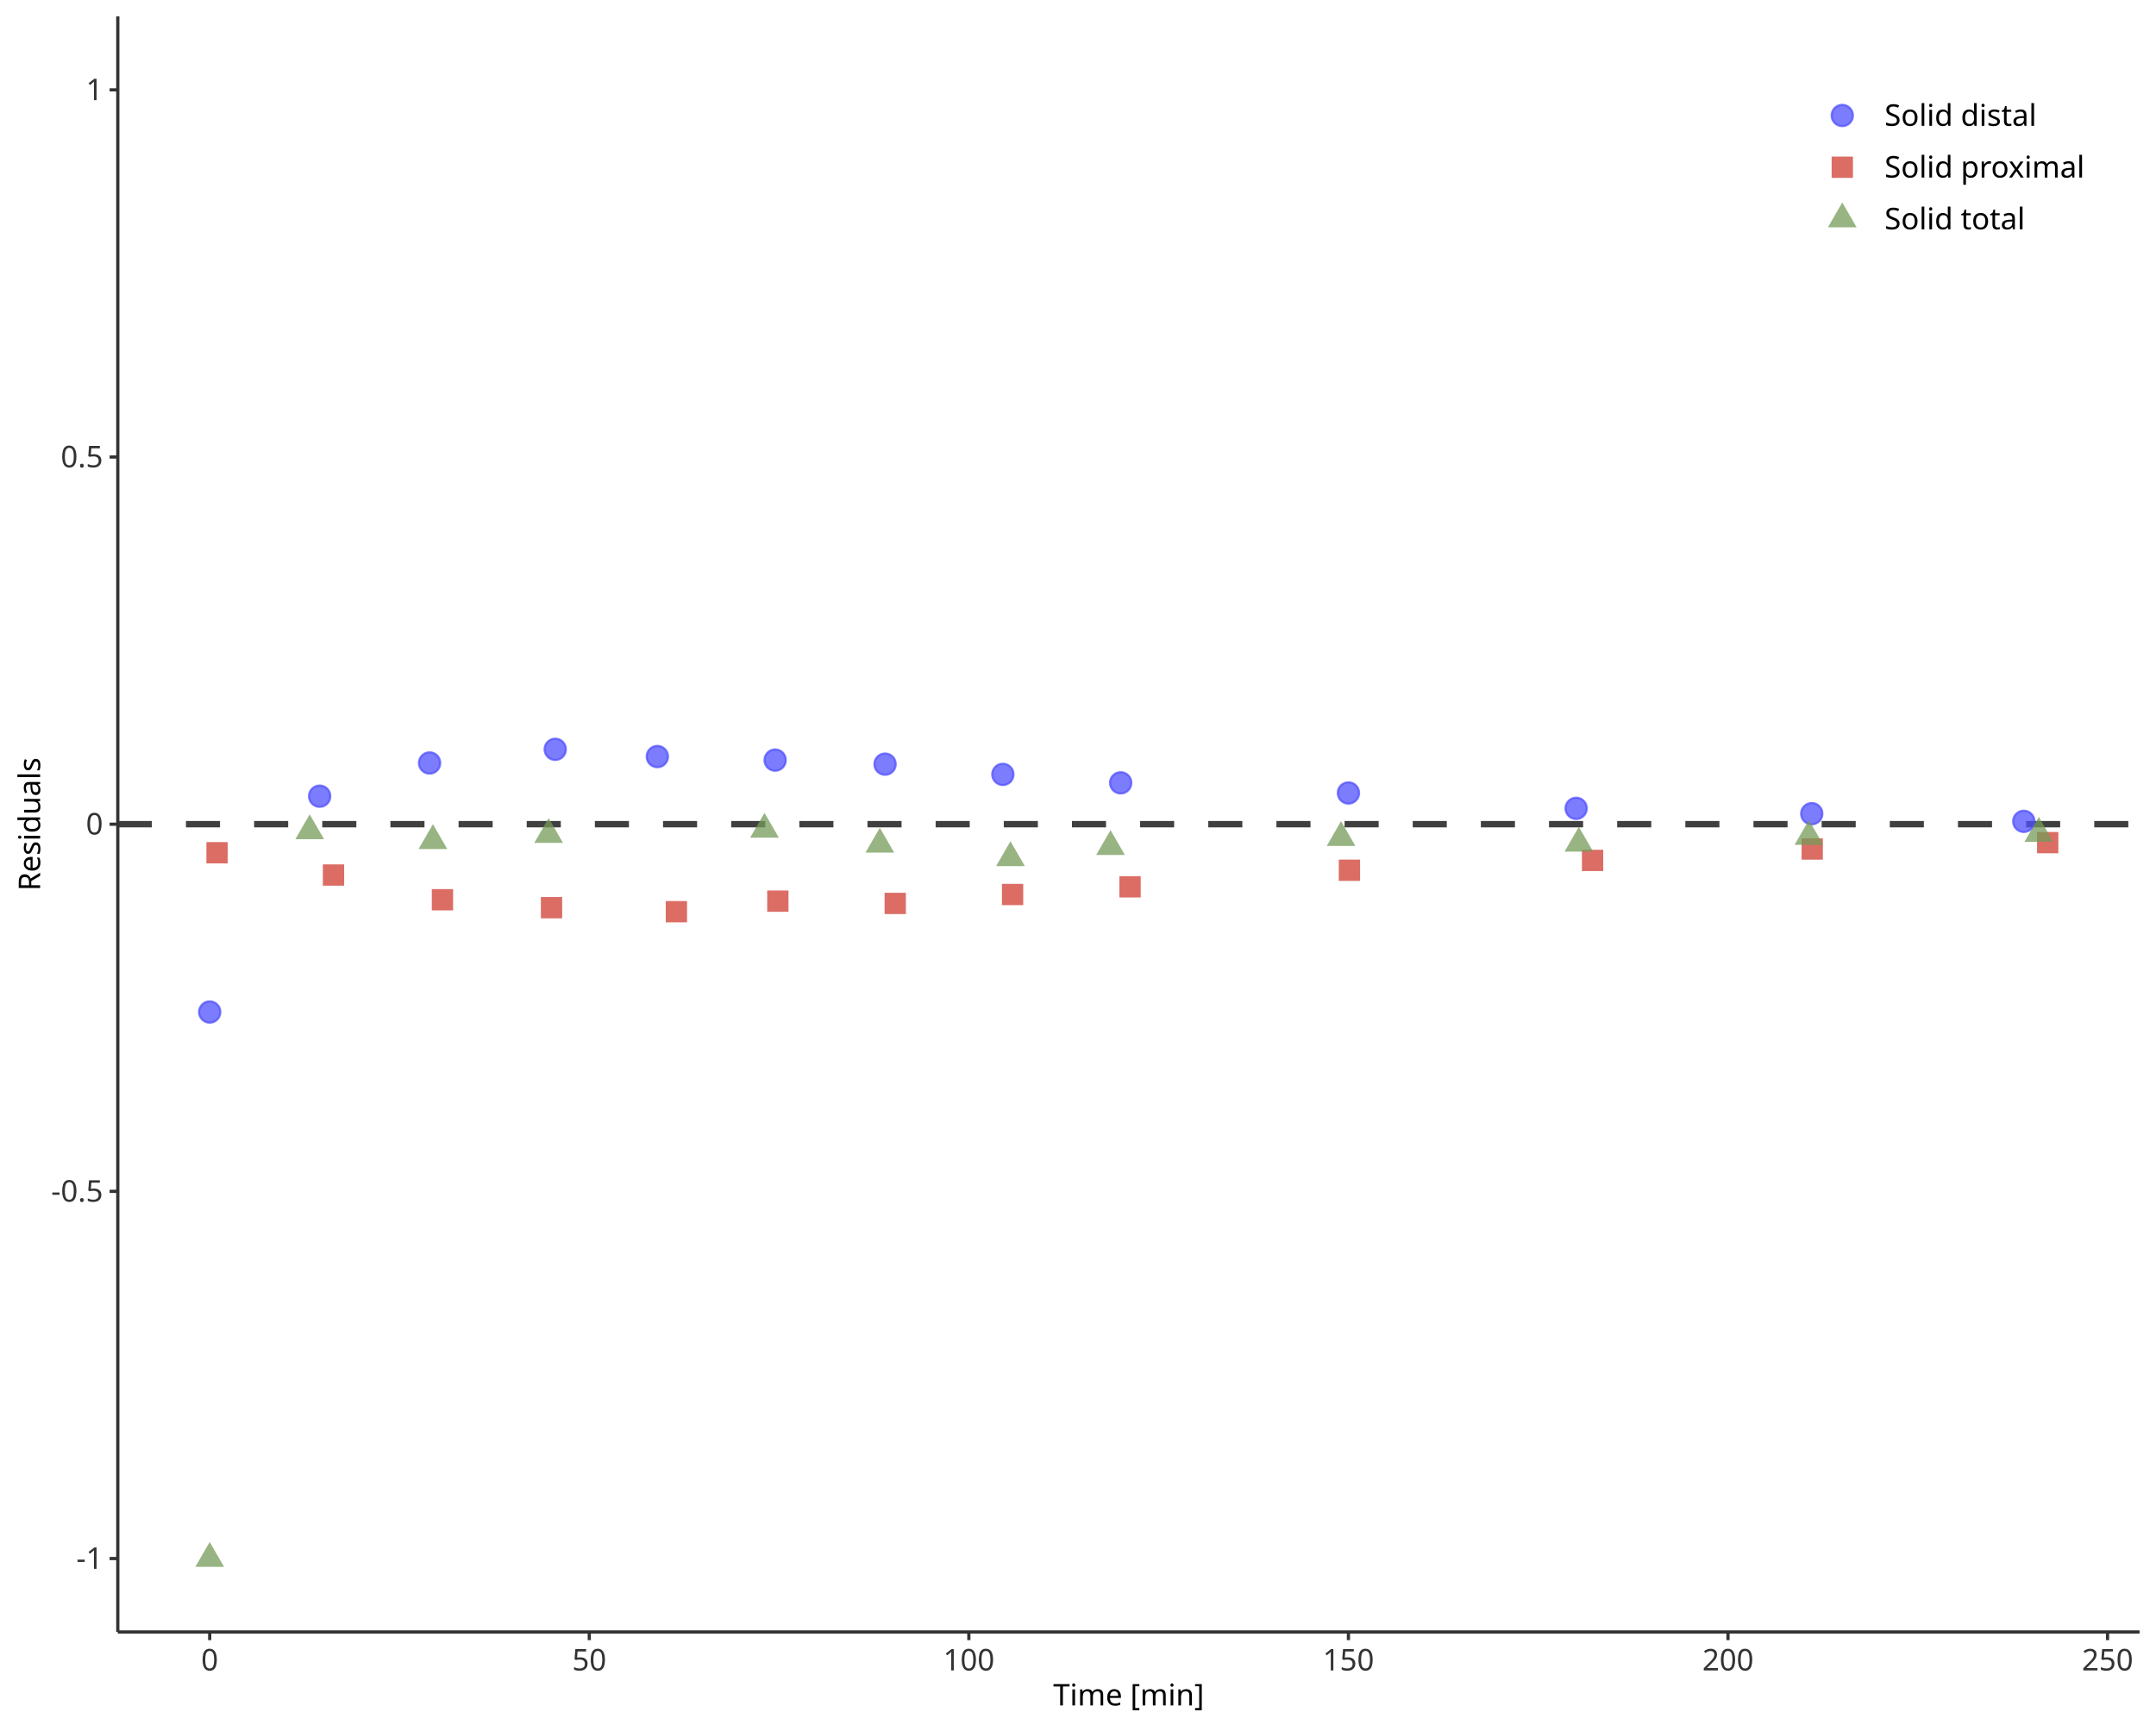
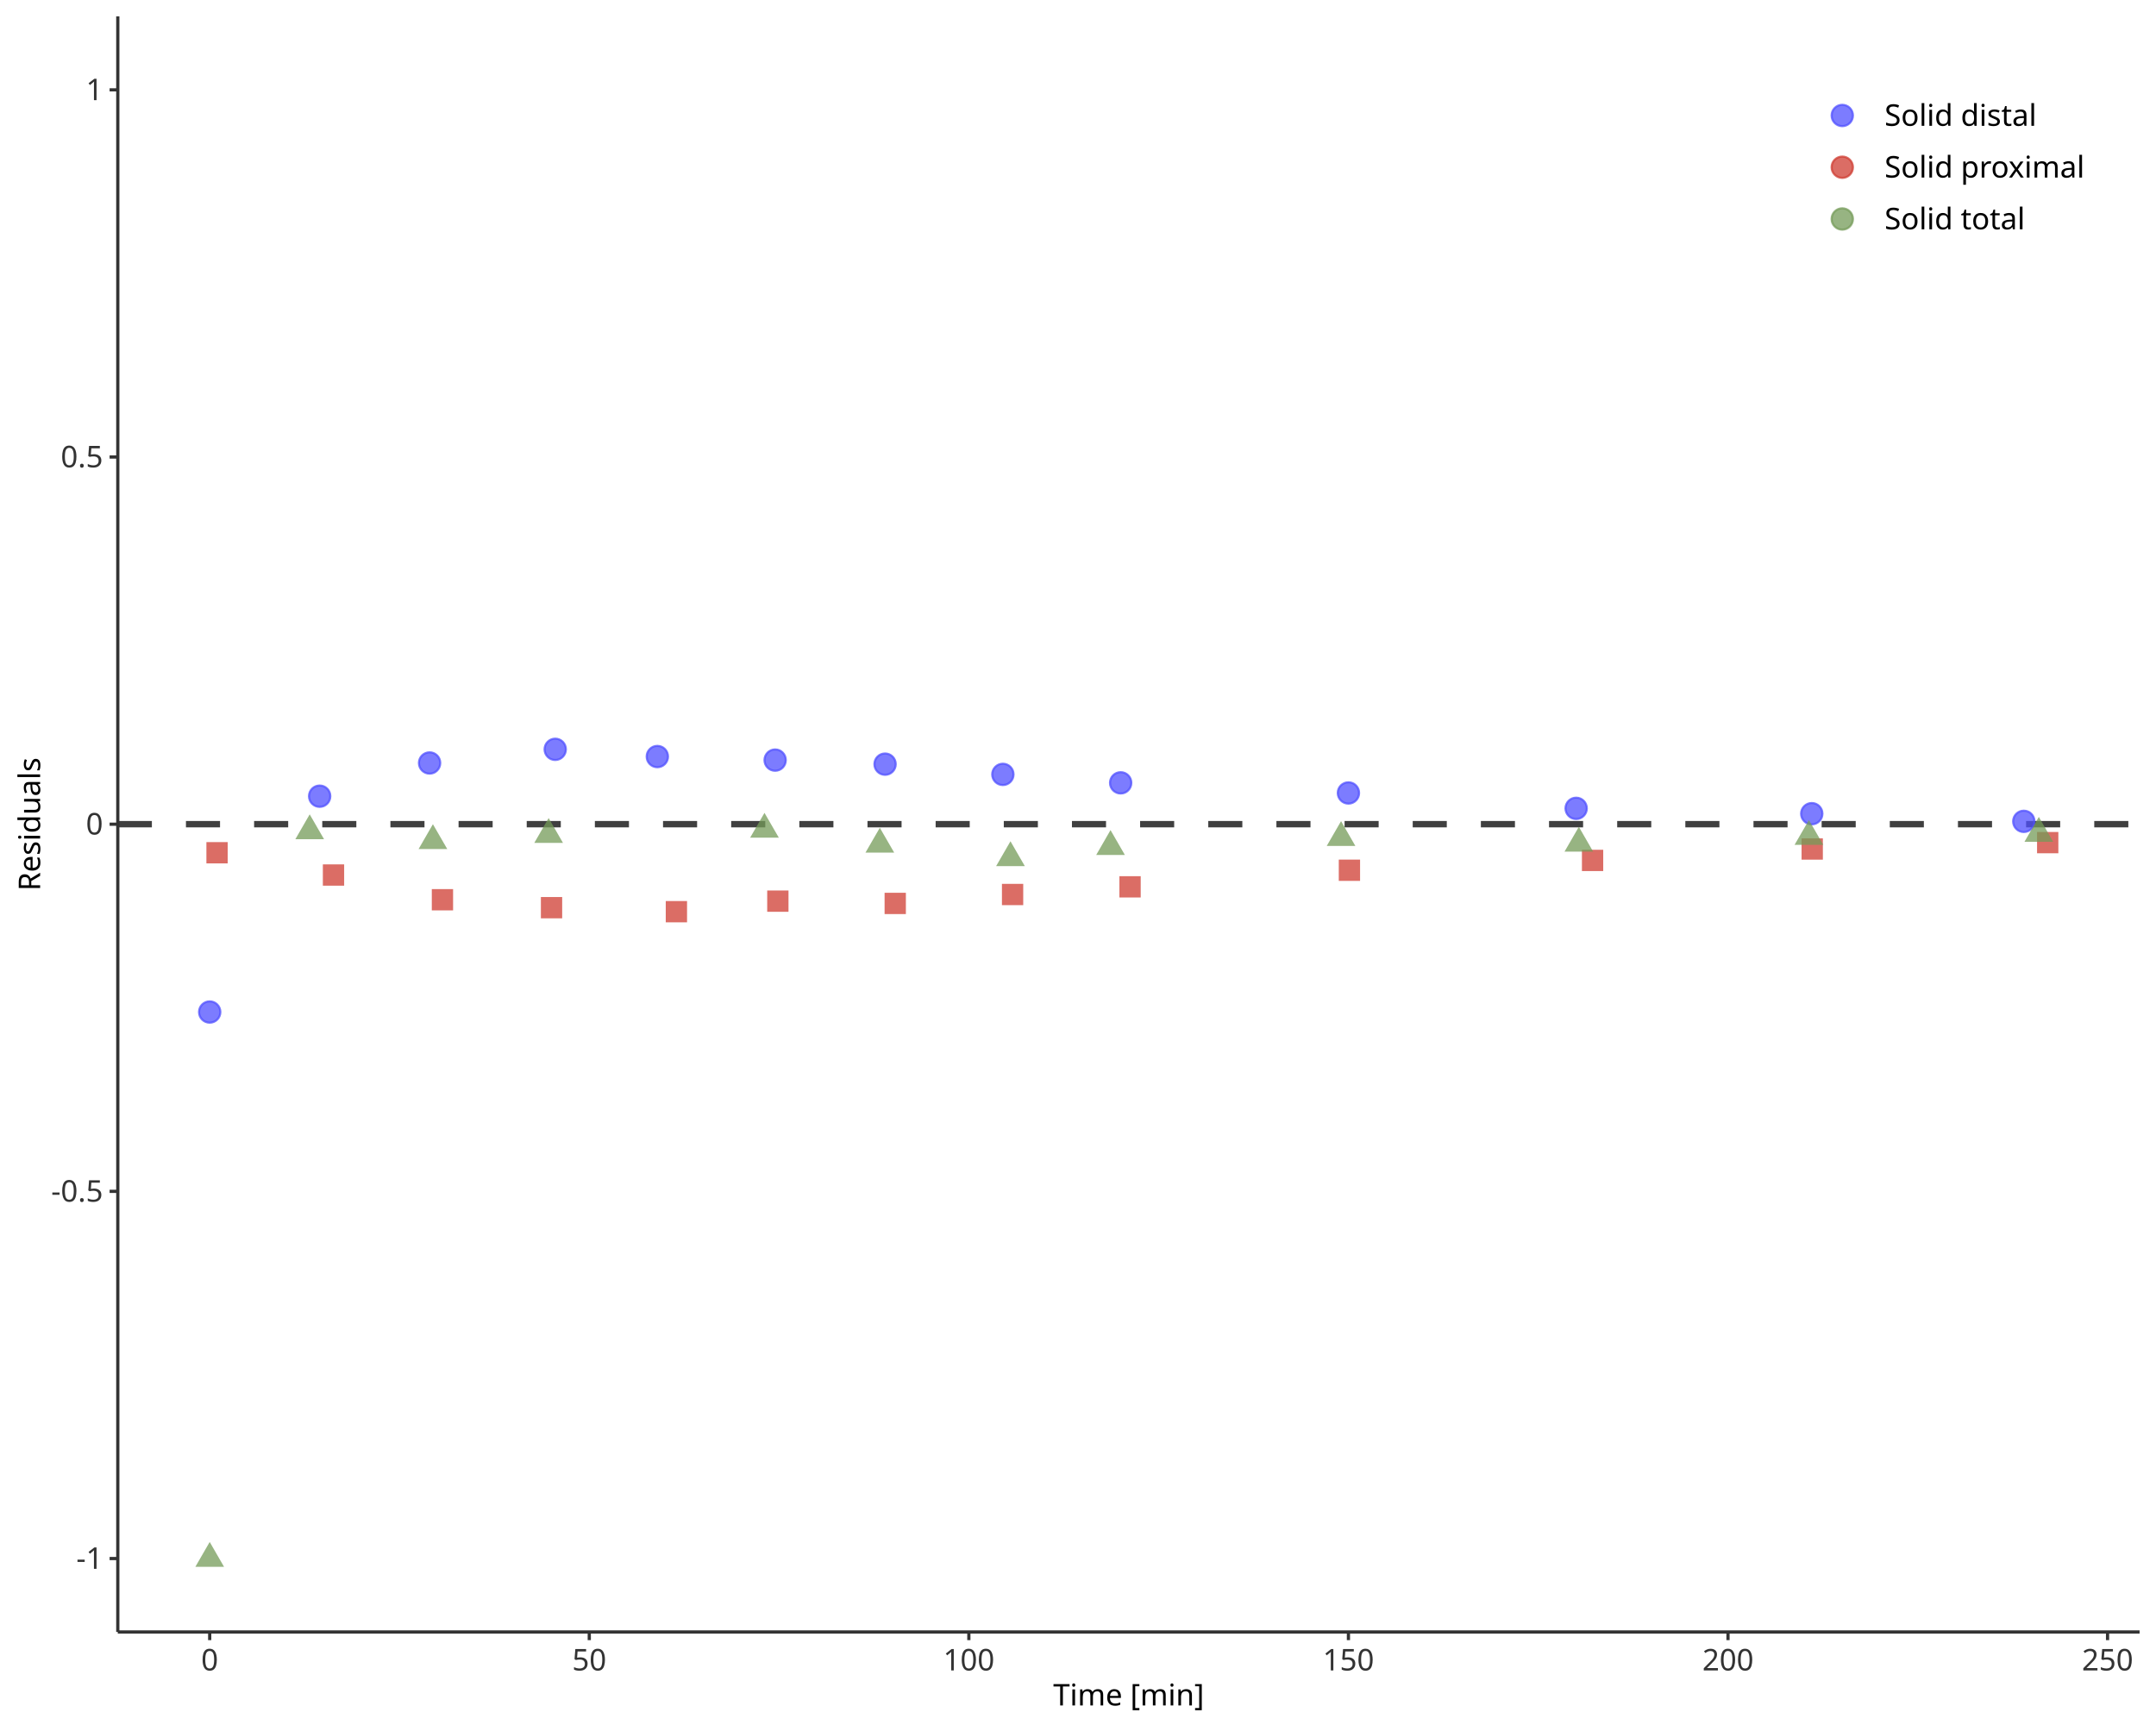
<svg xmlns="http://www.w3.org/2000/svg" class="svglite" data-engine-version="2.0" width="720.00pt" height="576.00pt" viewBox="0 0 720.00 576.00">
  <defs>
    <style type="text/css">
    .svglite line, .svglite polyline, .svglite polygon, .svglite path, .svglite rect, .svglite circle {
      fill: none;
      stroke: #000000;
      stroke-linecap: round;
      stroke-linejoin: round;
      stroke-miterlimit: 10.00;
    }
  </style>
  </defs>
  <rect width="100%" height="100%" style="stroke: none; fill: #FFFFFF;" />
  <defs>
    <clipPath id="cpMC4wMHw3MjAuMDB8MC4wMHw1NzYuMDA=">
      <rect x="0.00" y="0.00" width="720.00" height="576.00" />
    </clipPath>
  </defs>
  <g clip-path="url(#cpMC4wMHw3MjAuMDB8MC4wMHw1NzYuMDA=)">
    <rect x="0.00" y="0.00" width="720.00" height="576.00" style="stroke-width: 1.07; stroke: none; fill: #FFFFFF;" />
  </g>
  <defs>
    <clipPath id="cpMzkuMzR8NzE0LjUyfDUuNDh8NTQ0Ljkz">
      <rect x="39.34" y="5.48" width="675.18" height="539.45" />
    </clipPath>
  </defs>
  <g clip-path="url(#cpMzkuMzR8NzE0LjUyfDUuNDh8NTQ0Ljkz)">
    <rect x="39.34" y="5.48" width="675.18" height="539.45" style="stroke-width: 1.07; stroke: none; fill: #FFFFFF;" />
  </g>
  <g clip-path="url(#cpMC4wMHw3MjAuMDB8MC4wMHw1NzYuMDA=)">
</g>
  <g clip-path="url(#cpMzkuMzR8NzE0LjUyfDUuNDh8NTQ0Ljkz)">
</g>
  <g clip-path="url(#cpMC4wMHw3MjAuMDB8MC4wMHw1NzYuMDA=)">
</g>
  <g clip-path="url(#cpMzkuMzR8NzE0LjUyfDUuNDh8NTQ0Ljkz)">
</g>
  <g clip-path="url(#cpMC4wMHw3MjAuMDB8MC4wMHw1NzYuMDA=)">
</g>
  <g clip-path="url(#cpMzkuMzR8NzE0LjUyfDUuNDh8NTQ0Ljkz)">
</g>
  <g clip-path="url(#cpMC4wMHw3MjAuMDB8MC4wMHw1NzYuMDA=)">
</g>
  <g clip-path="url(#cpMzkuMzR8NzE0LjUyfDUuNDh8NTQ0Ljkz)">
</g>
  <g clip-path="url(#cpMC4wMHw3MjAuMDB8MC4wMHw1NzYuMDA=)">
</g>
  <g clip-path="url(#cpMzkuMzR8NzE0LjUyfDUuNDh8NTQ0Ljkz)">
</g>
  <g clip-path="url(#cpMC4wMHw3MjAuMDB8MC4wMHw1NzYuMDA=)">
</g>
  <g clip-path="url(#cpMzkuMzR8NzE0LjUyfDUuNDh8NTQ0Ljkz)">
</g>
  <g clip-path="url(#cpMC4wMHw3MjAuMDB8MC4wMHw1NzYuMDA=)">
</g>
  <g clip-path="url(#cpMzkuMzR8NzE0LjUyfDUuNDh8NTQ0Ljkz)">
</g>
  <g clip-path="url(#cpMC4wMHw3MjAuMDB8MC4wMHw1NzYuMDA=)">
</g>
  <g clip-path="url(#cpMzkuMzR8NzE0LjUyfDUuNDh8NTQ0Ljkz)">
</g>
  <g clip-path="url(#cpMC4wMHw3MjAuMDB8MC4wMHw1NzYuMDA=)">
</g>
  <g clip-path="url(#cpMzkuMzR8NzE0LjUyfDUuNDh8NTQ0Ljkz)">
</g>
  <g clip-path="url(#cpMC4wMHw3MjAuMDB8MC4wMHw1NzYuMDA=)">
</g>
  <g clip-path="url(#cpMzkuMzR8NzE0LjUyfDUuNDh8NTQ0Ljkz)">
</g>
  <g clip-path="url(#cpMC4wMHw3MjAuMDB8MC4wMHw1NzYuMDA=)">
</g>
  <g clip-path="url(#cpMzkuMzR8NzE0LjUyfDUuNDh8NTQ0Ljkz)">
</g>
  <g clip-path="url(#cpMC4wMHw3MjAuMDB8MC4wMHw1NzYuMDA=)">
</g>
  <g clip-path="url(#cpMzkuMzR8NzE0LjUyfDUuNDh8NTQ0Ljkz)">
</g>
  <g clip-path="url(#cpMC4wMHw3MjAuMDB8MC4wMHw1NzYuMDA=)">
</g>
  <g clip-path="url(#cpMzkuMzR8NzE0LjUyfDUuNDh8NTQ0Ljkz)">
</g>
  <g clip-path="url(#cpMC4wMHw3MjAuMDB8MC4wMHw1NzYuMDA=)">
</g>
  <g clip-path="url(#cpMzkuMzR8NzE0LjUyfDUuNDh8NTQ0Ljkz)">
</g>
  <g clip-path="url(#cpMC4wMHw3MjAuMDB8MC4wMHw1NzYuMDA=)">
</g>
  <g clip-path="url(#cpMzkuMzR8NzE0LjUyfDUuNDh8NTQ0Ljkz)">
</g>
  <g clip-path="url(#cpMC4wMHw3MjAuMDB8MC4wMHw1NzYuMDA=)">
</g>
  <g clip-path="url(#cpMzkuMzR8NzE0LjUyfDUuNDh8NTQ0Ljkz)">
    <line x1="39.34" y1="275.21" x2="714.52" y2="275.21" style="stroke-width: 2.13; stroke: #000000; stroke-opacity: 0.75; stroke-dasharray: 11.38,11.38; stroke-linecap: butt;" />
    <circle cx="70.03" cy="337.93" r="3.56" style="stroke-width: 0.71; stroke: #5050FF; stroke-opacity: 0.75; fill: #5050FF; fill-opacity: 0.75;" />
    <circle cx="106.75" cy="265.86" r="3.56" style="stroke-width: 0.71; stroke: #5050FF; stroke-opacity: 0.75; fill: #5050FF; fill-opacity: 0.75;" />
    <circle cx="143.46" cy="254.77" r="3.56" style="stroke-width: 0.71; stroke: #5050FF; stroke-opacity: 0.75; fill: #5050FF; fill-opacity: 0.75;" />
    <circle cx="185.42" cy="250.21" r="3.56" style="stroke-width: 0.71; stroke: #5050FF; stroke-opacity: 0.75; fill: #5050FF; fill-opacity: 0.75;" />
    <circle cx="219.52" cy="252.62" r="3.56" style="stroke-width: 0.71; stroke: #5050FF; stroke-opacity: 0.75; fill: #5050FF; fill-opacity: 0.75;" />
    <circle cx="258.86" cy="253.81" r="3.56" style="stroke-width: 0.71; stroke: #5050FF; stroke-opacity: 0.75; fill: #5050FF; fill-opacity: 0.75;" />
    <circle cx="295.57" cy="255.16" r="3.56" style="stroke-width: 0.71; stroke: #5050FF; stroke-opacity: 0.75; fill: #5050FF; fill-opacity: 0.75;" />
    <circle cx="334.91" cy="258.58" r="3.56" style="stroke-width: 0.71; stroke: #5050FF; stroke-opacity: 0.75; fill: #5050FF; fill-opacity: 0.75;" />
    <circle cx="374.25" cy="261.40" r="3.56" style="stroke-width: 0.71; stroke: #5050FF; stroke-opacity: 0.75; fill: #5050FF; fill-opacity: 0.75;" />
    <circle cx="450.31" cy="264.78" r="3.56" style="stroke-width: 0.71; stroke: #5050FF; stroke-opacity: 0.75; fill: #5050FF; fill-opacity: 0.75;" />
    <circle cx="526.36" cy="269.92" r="3.56" style="stroke-width: 0.71; stroke: #5050FF; stroke-opacity: 0.75; fill: #5050FF; fill-opacity: 0.75;" />
    <circle cx="605.04" cy="271.70" r="3.56" style="stroke-width: 0.71; stroke: #5050FF; stroke-opacity: 0.75; fill: #5050FF; fill-opacity: 0.75;" />
    <circle cx="675.85" cy="274.26" r="3.56" style="stroke-width: 0.71; stroke: #5050FF; stroke-opacity: 0.75; fill: #5050FF; fill-opacity: 0.75;" />
    <polygon points="68.93,288.30 76.04,288.30 76.04,281.19 68.93,281.19 " style="stroke-width: 0.71; stroke: none; fill: #CE3D32; fill-opacity: 0.75;" />
    <polygon points="107.82,295.74 114.93,295.74 114.93,288.63 107.82,288.63 " style="stroke-width: 0.71; stroke: none; fill: #CE3D32; fill-opacity: 0.75;" />
    <polygon points="144.20,303.99 151.31,303.99 151.31,296.88 144.20,296.88 " style="stroke-width: 0.71; stroke: none; fill: #CE3D32; fill-opacity: 0.75;" />
    <polygon points="180.63,306.64 187.74,306.64 187.74,299.53 180.63,299.53 " style="stroke-width: 0.71; stroke: none; fill: #CE3D32; fill-opacity: 0.75;" />
    <polygon points="222.33,307.98 229.44,307.98 229.44,300.87 222.33,300.87 " style="stroke-width: 0.71; stroke: none; fill: #CE3D32; fill-opacity: 0.75;" />
    <polygon points="256.21,304.46 263.32,304.46 263.32,297.35 256.21,297.35 " style="stroke-width: 0.71; stroke: none; fill: #CE3D32; fill-opacity: 0.75;" />
    <polygon points="295.41,305.22 302.52,305.22 302.52,298.11 295.41,298.11 " style="stroke-width: 0.71; stroke: none; fill: #CE3D32; fill-opacity: 0.75;" />
    <polygon points="334.60,302.24 341.71,302.24 341.71,295.13 334.60,295.13 " style="stroke-width: 0.71; stroke: none; fill: #CE3D32; fill-opacity: 0.75;" />
    <polygon points="373.83,299.68 380.94,299.68 380.94,292.57 373.83,292.57 " style="stroke-width: 0.71; stroke: none; fill: #CE3D32; fill-opacity: 0.75;" />
    <polygon points="447.09,294.14 454.20,294.14 454.20,287.03 447.09,287.03 " style="stroke-width: 0.71; stroke: none; fill: #CE3D32; fill-opacity: 0.75;" />
    <polygon points="528.29,290.86 535.40,290.86 535.40,283.75 528.29,283.75 " style="stroke-width: 0.71; stroke: none; fill: #CE3D32; fill-opacity: 0.75;" />
    <polygon points="601.64,287.05 608.75,287.05 608.75,279.94 601.64,279.94 " style="stroke-width: 0.71; stroke: none; fill: #CE3D32; fill-opacity: 0.75;" />
    <polygon points="680.28,284.92 687.39,284.92 687.39,277.81 680.28,277.81 " style="stroke-width: 0.71; stroke: none; fill: #CE3D32; fill-opacity: 0.75;" />
    <polygon points="70.03,514.88 74.82,523.18 65.24,523.18 " style="stroke-width: 0.71; stroke: none; fill: #749B58; fill-opacity: 0.75;" />
    <polygon points="103.42,271.92 108.21,280.22 98.64,280.22 " style="stroke-width: 0.71; stroke: none; fill: #749B58; fill-opacity: 0.75;" />
    <polygon points="144.57,275.21 149.36,283.50 139.79,283.50 " style="stroke-width: 0.71; stroke: none; fill: #749B58; fill-opacity: 0.75;" />
    <polygon points="183.22,273.16 188.01,281.45 178.43,281.45 " style="stroke-width: 0.71; stroke: none; fill: #749B58; fill-opacity: 0.75;" />
    <polygon points="255.30,271.42 260.09,279.71 250.51,279.71 " style="stroke-width: 0.71; stroke: none; fill: #749B58; fill-opacity: 0.75;" />
    <polygon points="293.82,276.40 298.61,284.69 289.03,284.69 " style="stroke-width: 0.71; stroke: none; fill: #749B58; fill-opacity: 0.75;" />
    <polygon points="337.45,280.91 342.24,289.20 332.66,289.20 " style="stroke-width: 0.71; stroke: none; fill: #749B58; fill-opacity: 0.75;" />
    <polygon points="370.86,277.18 375.65,285.48 366.08,285.48 " style="stroke-width: 0.71; stroke: none; fill: #749B58; fill-opacity: 0.75;" />
    <polygon points="447.85,274.18 452.63,282.48 443.06,282.48 " style="stroke-width: 0.71; stroke: none; fill: #749B58; fill-opacity: 0.75;" />
    <polygon points="527.26,276.09 532.04,284.38 522.47,284.38 " style="stroke-width: 0.71; stroke: none; fill: #749B58; fill-opacity: 0.75;" />
    <polygon points="604.09,273.81 608.88,282.10 599.30,282.10 " style="stroke-width: 0.71; stroke: none; fill: #749B58; fill-opacity: 0.75;" />
    <polygon points="680.87,272.78 685.66,281.08 676.08,281.08 " style="stroke-width: 0.71; stroke: none; fill: #749B58; fill-opacity: 0.75;" />
  </g>
  <g clip-path="url(#cpMC4wMHw3MjAuMDB8MC4wMHw1NzYuMDA=)">
    <polyline points="39.34,544.93 39.34,5.48 " style="stroke-width: 1.07; stroke: #333333; stroke-linecap: butt;" />
    <text x="34.41" y="523.85" text-anchor="end" style="font-size: 10.00px; fill: #333333; font-family: sans;" textLength="8.89px" lengthAdjust="spacingAndGlyphs">-1</text>
    <text x="34.41" y="401.25" text-anchor="end" style="font-size: 10.00px; fill: #333333; font-family: sans;" textLength="17.23px" lengthAdjust="spacingAndGlyphs">-0.5</text>
    <text x="34.41" y="278.65" text-anchor="end" style="font-size: 10.00px; fill: #333333; font-family: sans;" textLength="5.56px" lengthAdjust="spacingAndGlyphs">0</text>
    <text x="34.41" y="156.04" text-anchor="end" style="font-size: 10.00px; fill: #333333; font-family: sans;" textLength="13.90px" lengthAdjust="spacingAndGlyphs">0.5</text>
    <text x="34.41" y="33.44" text-anchor="end" style="font-size: 10.00px; fill: #333333; font-family: sans;" textLength="5.56px" lengthAdjust="spacingAndGlyphs">1</text>
    <polyline points="36.60,520.41 39.34,520.41 " style="stroke-width: 1.07; stroke: #333333; stroke-linecap: butt;" />
    <polyline points="36.60,397.81 39.34,397.81 " style="stroke-width: 1.07; stroke: #333333; stroke-linecap: butt;" />
    <polyline points="36.60,275.21 39.34,275.21 " style="stroke-width: 1.07; stroke: #333333; stroke-linecap: butt;" />
    <polyline points="36.60,152.60 39.34,152.60 " style="stroke-width: 1.07; stroke: #333333; stroke-linecap: butt;" />
    <polyline points="36.60,30.00 39.34,30.00 " style="stroke-width: 1.07; stroke: #333333; stroke-linecap: butt;" />
    <polyline points="39.34,544.93 714.52,544.93 " style="stroke-width: 1.07; stroke: #333333; stroke-linecap: butt;" />
    <polyline points="70.03,547.67 70.03,544.93 " style="stroke-width: 1.07; stroke: #333333; stroke-linecap: butt;" />
    <polyline points="196.79,547.67 196.79,544.93 " style="stroke-width: 1.07; stroke: #333333; stroke-linecap: butt;" />
    <polyline points="323.55,547.67 323.55,544.93 " style="stroke-width: 1.07; stroke: #333333; stroke-linecap: butt;" />
    <polyline points="450.31,547.67 450.31,544.93 " style="stroke-width: 1.07; stroke: #333333; stroke-linecap: butt;" />
    <polyline points="577.07,547.67 577.07,544.93 " style="stroke-width: 1.07; stroke: #333333; stroke-linecap: butt;" />
    <polyline points="703.82,547.67 703.82,544.93 " style="stroke-width: 1.07; stroke: #333333; stroke-linecap: butt;" />
    <text x="70.03" y="557.78" text-anchor="middle" style="font-size: 10.00px; fill: #333333; font-family: sans;" textLength="5.56px" lengthAdjust="spacingAndGlyphs">0</text>
    <text x="196.79" y="557.78" text-anchor="middle" style="font-size: 10.00px; fill: #333333; font-family: sans;" textLength="11.12px" lengthAdjust="spacingAndGlyphs">50</text>
    <text x="323.55" y="557.78" text-anchor="middle" style="font-size: 10.00px; fill: #333333; font-family: sans;" textLength="16.69px" lengthAdjust="spacingAndGlyphs">100</text>
    <text x="450.31" y="557.78" text-anchor="middle" style="font-size: 10.00px; fill: #333333; font-family: sans;" textLength="16.69px" lengthAdjust="spacingAndGlyphs">150</text>
    <text x="577.07" y="557.78" text-anchor="middle" style="font-size: 10.00px; fill: #333333; font-family: sans;" textLength="16.69px" lengthAdjust="spacingAndGlyphs">200</text>
    <text x="703.82" y="557.78" text-anchor="middle" style="font-size: 10.00px; fill: #333333; font-family: sans;" textLength="16.69px" lengthAdjust="spacingAndGlyphs">250</text>
    <text x="376.93" y="569.48" text-anchor="middle" style="font-size: 10.00px; font-family: sans;" textLength="46.67px" lengthAdjust="spacingAndGlyphs">Time [min]</text>
    <text transform="translate(13.40,275.21) rotate(-90)" text-anchor="middle" style="font-size: 10.00px; font-family: sans;" textLength="43.92px" lengthAdjust="spacingAndGlyphs">Residuals</text>
    <rect x="601.11" y="18.97" width="96.53" height="68.28" style="stroke-width: 1.07; stroke: none; fill: #FFFFFF;" />
    <rect x="606.59" y="29.92" width="17.28" height="17.28" style="stroke-width: 1.07; stroke: none; fill: #FFFFFF;" />
    <circle cx="615.23" cy="38.56" r="3.56" style="stroke-width: 0.71; stroke: #5050FF; stroke-opacity: 0.75; fill: #5050FF; fill-opacity: 0.75;" />
    <rect x="606.59" y="47.20" width="17.28" height="17.28" style="stroke-width: 1.07; stroke: none; fill: #FFFFFF;" />
-     <polygon points="611.68,59.40 618.79,59.40 618.79,52.29 611.68,52.29 " style="stroke-width: 0.71; stroke: none; fill: #CE3D32; fill-opacity: 0.75;" />
+     <circle cx="615.23" cy="55.84" r="3.56" style="stroke-width: 0.71; stroke: #CE3D32; stroke-opacity: 0.75; fill: #CE3D32; fill-opacity: 0.75;" />
    <rect x="606.59" y="64.48" width="17.28" height="17.28" style="stroke-width: 1.07; stroke: none; fill: #FFFFFF;" />
-     <polygon points="615.23,67.60 620.02,75.89 610.45,75.89 " style="stroke-width: 0.71; stroke: none; fill: #749B58; fill-opacity: 0.75;" />
+     <circle cx="615.23" cy="73.12" r="3.56" style="stroke-width: 0.71; stroke: #749B58; stroke-opacity: 0.75; fill: #749B58; fill-opacity: 0.75;" />
    <text x="629.35" y="42.01" style="font-size: 10.00px; font-family: sans;" textLength="48.36px" lengthAdjust="spacingAndGlyphs">Solid distal</text>
    <text x="629.35" y="59.29" style="font-size: 10.00px; font-family: sans;" textLength="62.81px" lengthAdjust="spacingAndGlyphs">Solid proximal</text>
    <text x="629.35" y="76.57" style="font-size: 10.00px; font-family: sans;" textLength="43.91px" lengthAdjust="spacingAndGlyphs">Solid total</text>
  </g>
</svg>
